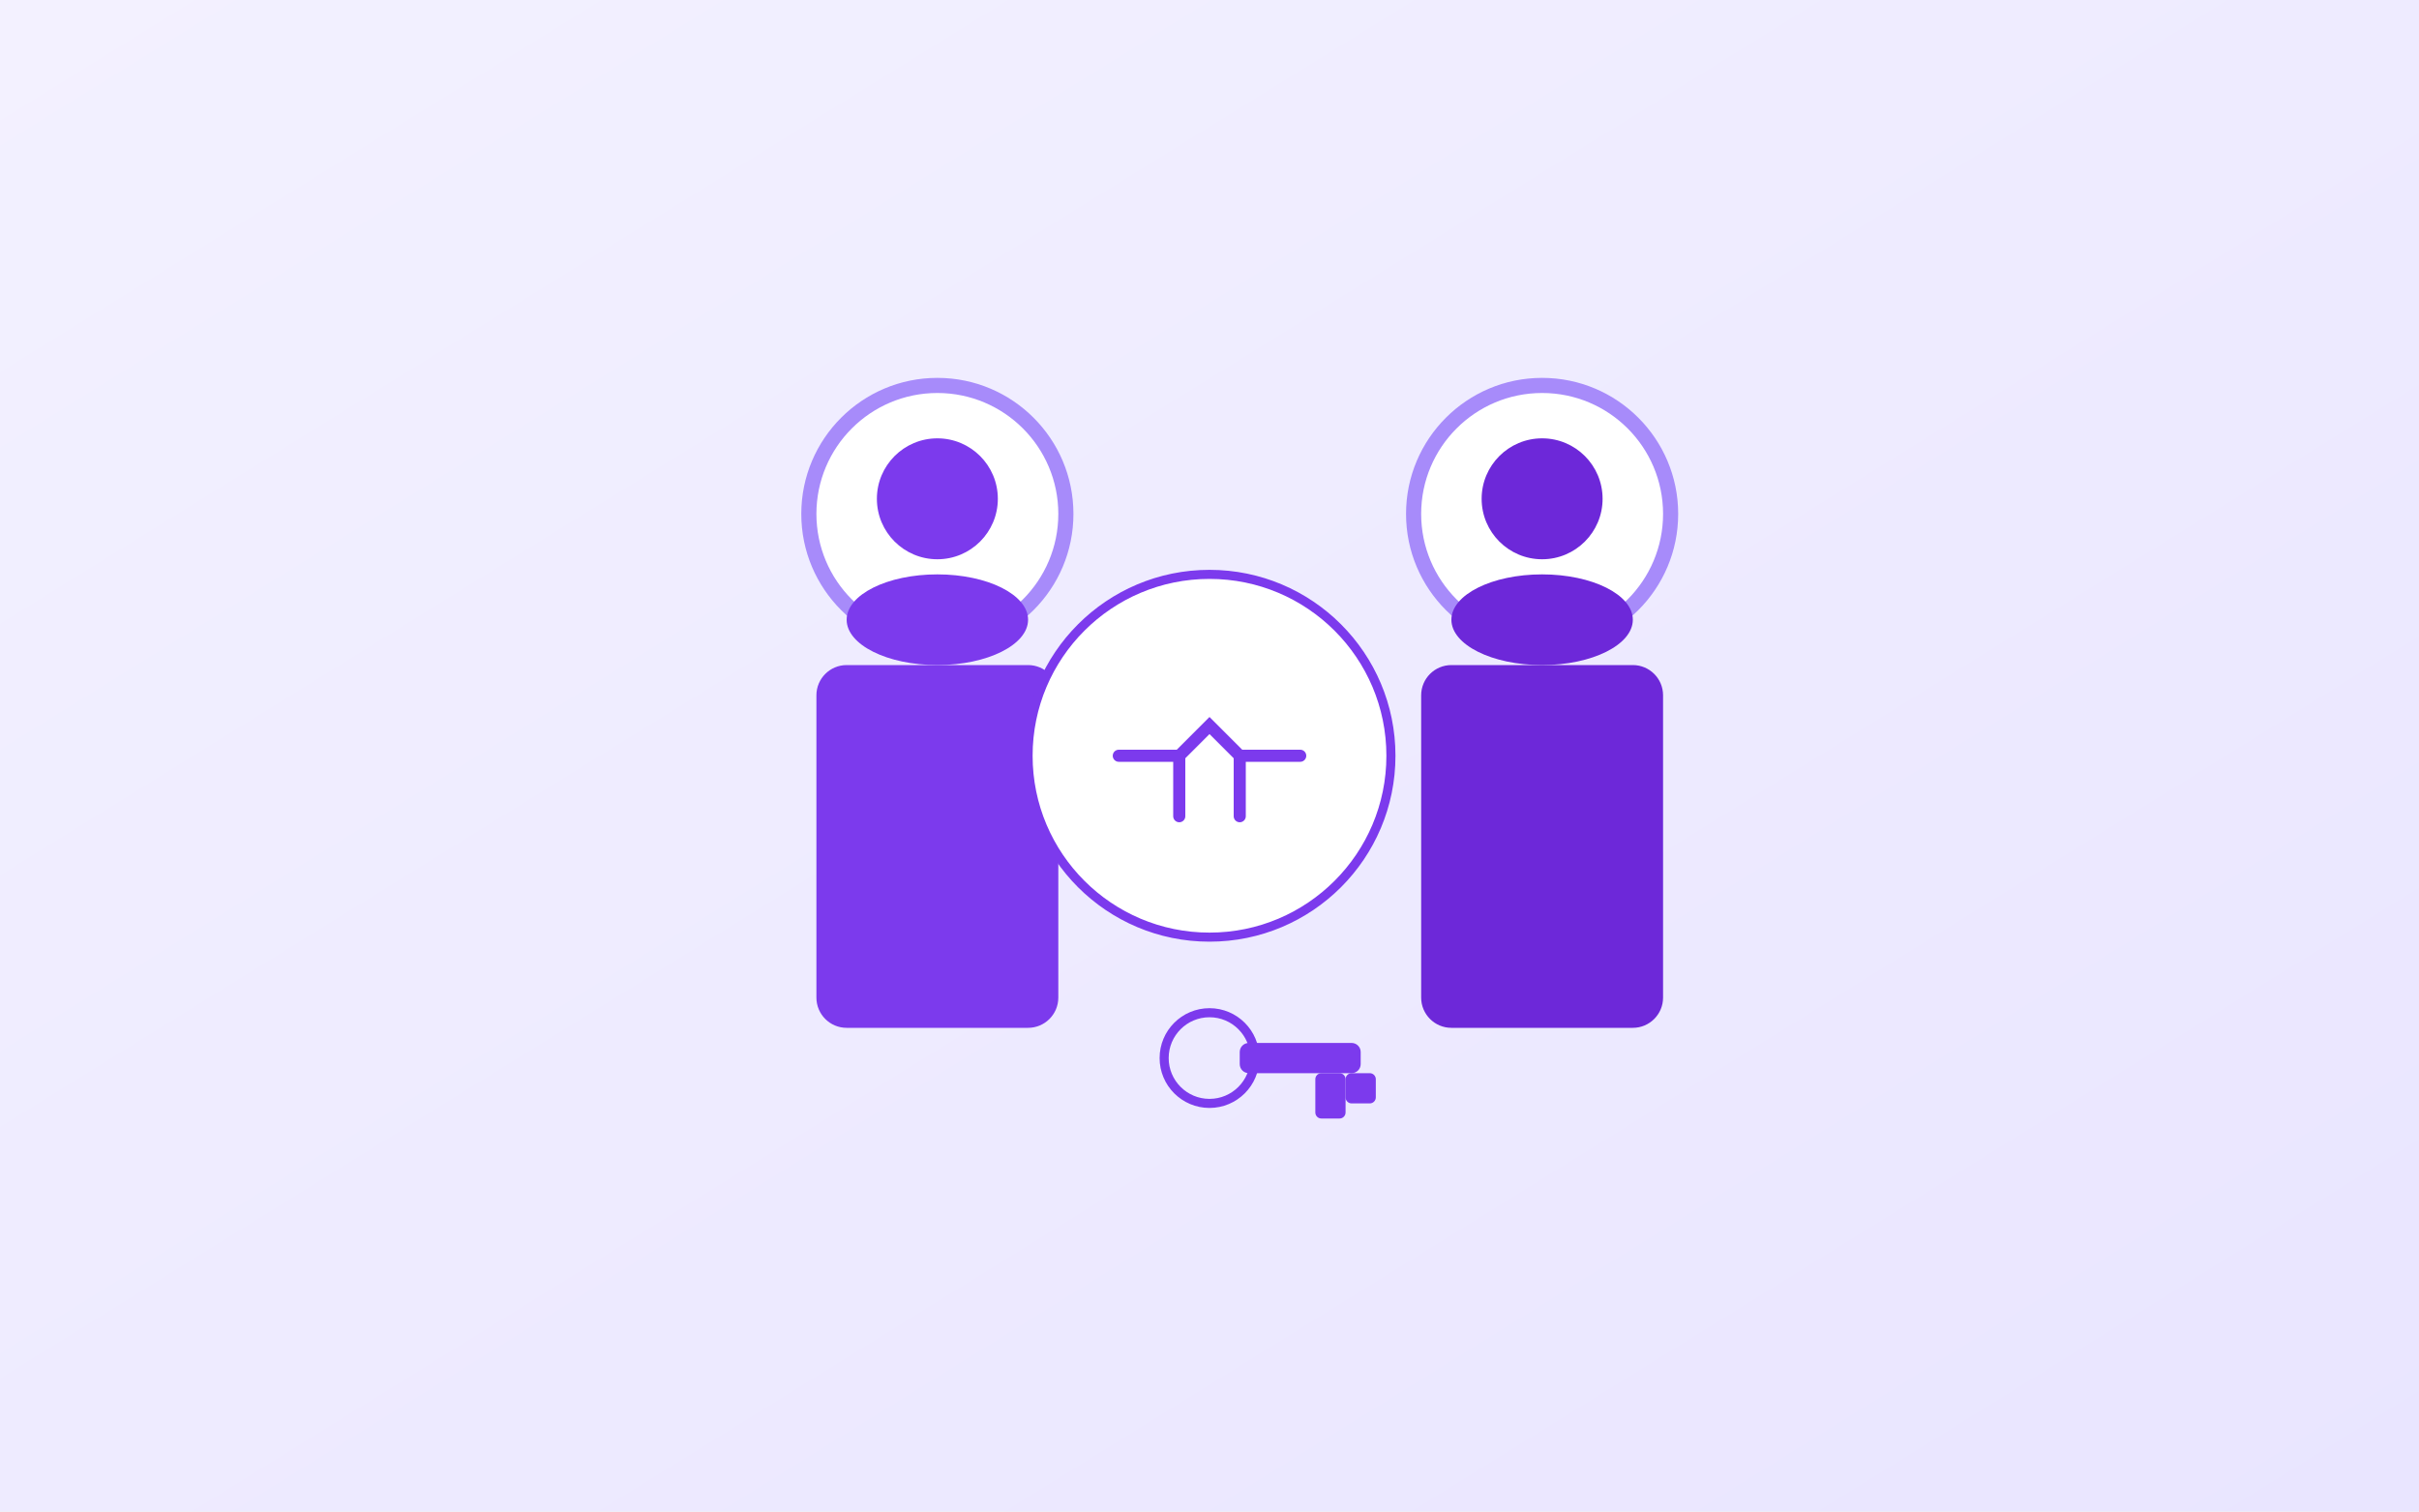
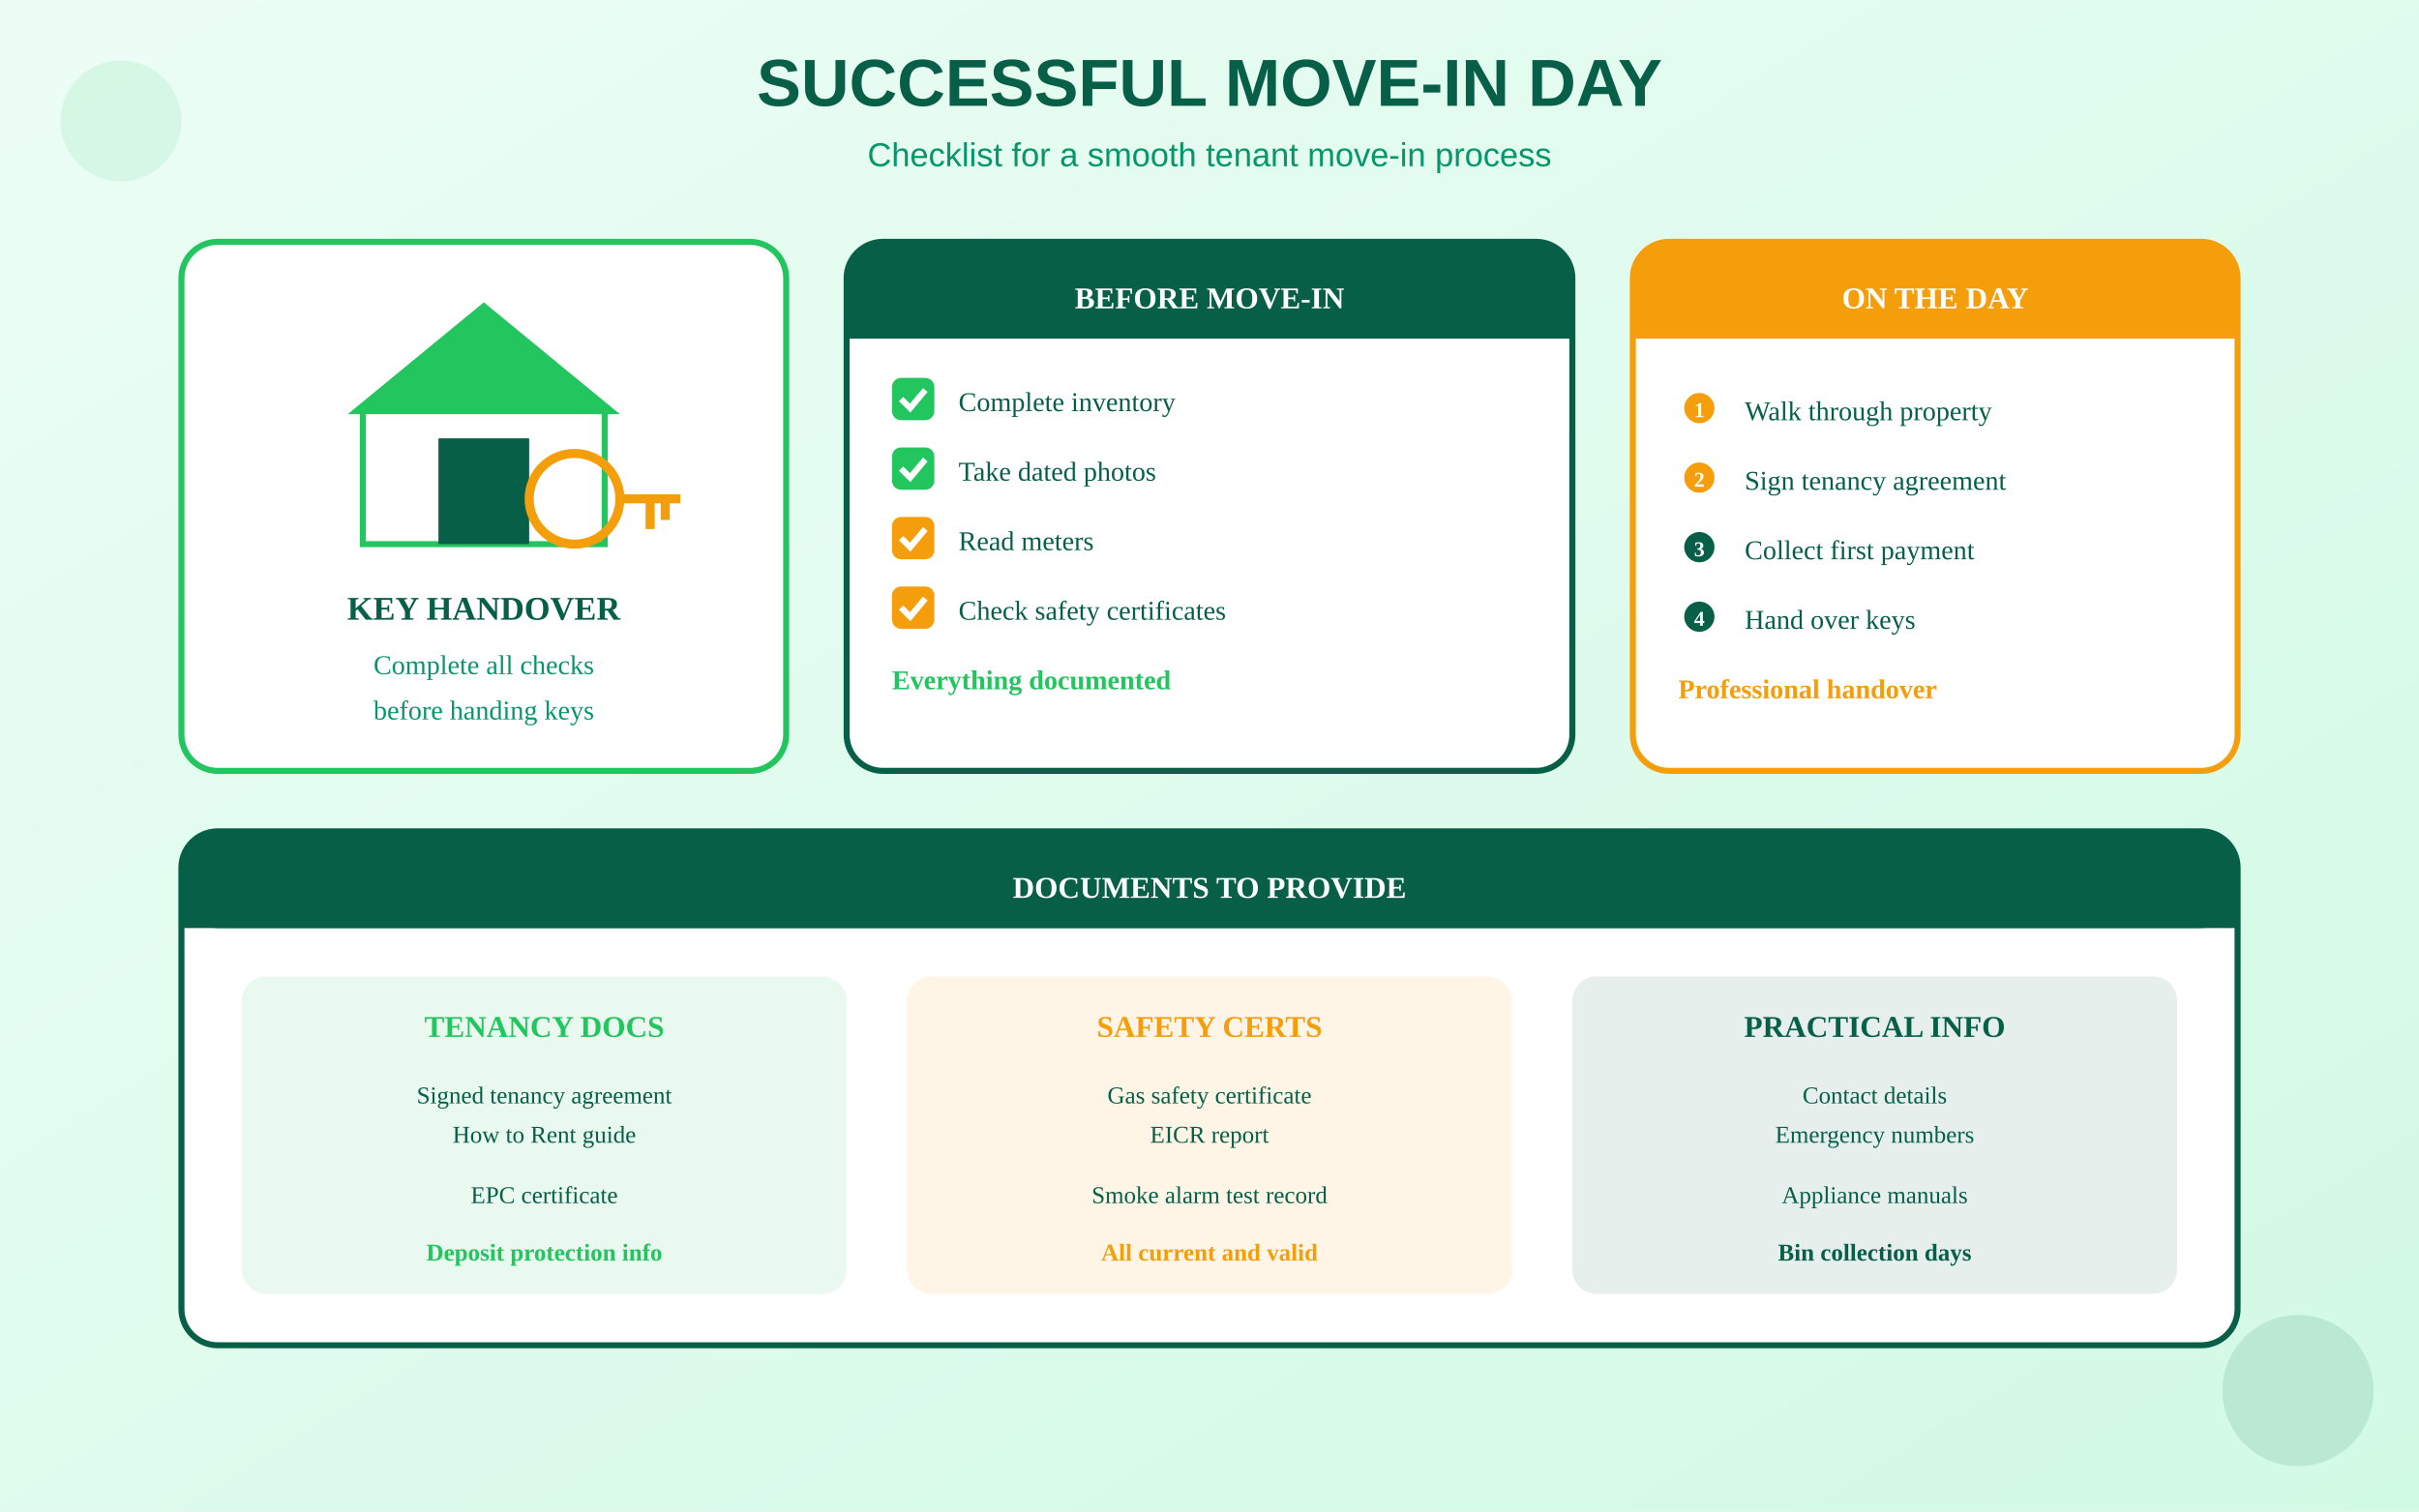
<svg xmlns="http://www.w3.org/2000/svg" viewBox="0 0 800 500">
  <defs>
    <linearGradient id="bgGrad" x1="0%" y1="0%" x2="100%" y2="100%">
-       <stop offset="0%" style="stop-color:#F3F1FF" />
-       <stop offset="100%" style="stop-color:#E9E5FF" />
+       <stop offset="0%" style="stop-color:#ECFDF5" />
+       <stop offset="100%" style="stop-color:#D1FAE5" />
    </linearGradient>
  </defs>
  <rect width="800" height="500" fill="url(#bgGrad)" />
-   <g transform="translate(250, 120)">
-     <circle cx="60" cy="50" r="45" fill="#A78BFA" />
-     <circle cx="60" cy="50" r="40" fill="white" />
-     <circle cx="60" cy="45" r="20" fill="#7C3AED" />
-     <ellipse cx="60" cy="85" rx="30" ry="15" fill="#7C3AED" />
-     <rect x="20" y="100" width="80" height="120" rx="10" fill="#7C3AED" />
+   <text x="400" y="35" text-anchor="middle" fill="#065F46" font-size="22" font-weight="bold" font-family="Arial">SUCCESSFUL MOVE-IN DAY</text>
+   <text x="400" y="55" text-anchor="middle" fill="#059669" font-size="11" font-family="Arial">Checklist for a smooth tenant move-in process</text>
+   <g transform="translate(60, 80)">
+     <rect x="0" y="0" width="200" height="175" rx="12" fill="white" stroke="#22C55E" stroke-width="2" />
+     <g transform="translate(45, 10)">
+       <polygon points="55,15 95,45 95,90 15,90 15,45" fill="white" stroke="#22C55E" stroke-width="2" />
+       <polygon points="55,10 100,47 10,47" fill="#22C55E" />
+       <rect x="40" y="55" width="30" height="35" fill="#065F46" />
+       <circle cx="85" cy="75" r="15" fill="none" stroke="#F59E0B" stroke-width="3" />
+       <line x1="100" y1="75" x2="120" y2="75" stroke="#F59E0B" stroke-width="3" />
+       <line x1="110" y1="75" x2="110" y2="85" stroke="#F59E0B" stroke-width="3" />
+       <line x1="115" y1="75" x2="115" y2="82" stroke="#F59E0B" stroke-width="3" />
+     </g>
+     <text x="100" y="125" text-anchor="middle" fill="#065F46" font-size="11" font-weight="bold">KEY HANDOVER</text>
+     <text x="100" y="143" text-anchor="middle" fill="#059669" font-size="9">Complete all checks</text>
+     <text x="100" y="158" text-anchor="middle" fill="#059669" font-size="9">before handing keys</text>
  </g>
-   <g transform="translate(350, 200)">
-     <circle cx="50" cy="50" r="60" fill="white" stroke="#7C3AED" stroke-width="3" />
-     <path d="M20 50 L40 50 L50 40 L60 50 L80 50" stroke="#7C3AED" stroke-width="4" fill="none" stroke-linecap="round" />
-     <path d="M40 50 L40 70 M60 50 L60 70" stroke="#7C3AED" stroke-width="4" stroke-linecap="round" />
+   <g transform="translate(280, 80)">
+     <rect x="0" y="0" width="240" height="175" rx="12" fill="white" stroke="#065F46" stroke-width="2" />
+     <rect x="0" y="0" width="240" height="32" rx="12" fill="#065F46" />
+     <rect x="0" y="20" width="240" height="12" fill="#065F46" />
+     <text x="120" y="22" text-anchor="middle" fill="white" font-size="10" font-weight="bold">BEFORE MOVE-IN</text>
+     <g transform="translate(15, 45)">
+       <rect x="0" y="0" width="14" height="14" rx="3" fill="#22C55E" />
+       <path d="M3 7 L6 10 L11 4" stroke="white" stroke-width="2" fill="none" />
+       <text x="22" y="11" fill="#065F46" font-size="9">Complete inventory</text>
+     </g>
+     <g transform="translate(15, 68)">
+       <rect x="0" y="0" width="14" height="14" rx="3" fill="#22C55E" />
+       <path d="M3 7 L6 10 L11 4" stroke="white" stroke-width="2" fill="none" />
+       <text x="22" y="11" fill="#065F46" font-size="9">Take dated photos</text>
+     </g>
+     <g transform="translate(15, 91)">
+       <rect x="0" y="0" width="14" height="14" rx="3" fill="#F59E0B" />
+       <path d="M3 7 L6 10 L11 4" stroke="white" stroke-width="2" fill="none" />
+       <text x="22" y="11" fill="#065F46" font-size="9">Read meters</text>
+     </g>
+     <g transform="translate(15, 114)">
+       <rect x="0" y="0" width="14" height="14" rx="3" fill="#F59E0B" />
+       <path d="M3 7 L6 10 L11 4" stroke="white" stroke-width="2" fill="none" />
+       <text x="22" y="11" fill="#065F46" font-size="9">Check safety certificates</text>
+     </g>
+     <g transform="translate(15, 137)">
+       <text x="0" y="11" fill="#22C55E" font-size="9" font-weight="bold">Everything documented</text>
+     </g>
  </g>
-   <g transform="translate(450, 120)">
-     <circle cx="60" cy="50" r="45" fill="#A78BFA" />
-     <circle cx="60" cy="50" r="40" fill="white" />
-     <circle cx="60" cy="45" r="20" fill="#6D28D9" />
-     <ellipse cx="60" cy="85" rx="30" ry="15" fill="#6D28D9" />
-     <rect x="20" y="100" width="80" height="120" rx="10" fill="#6D28D9" />
+   <g transform="translate(540, 80)">
+     <rect x="0" y="0" width="200" height="175" rx="12" fill="white" stroke="#F59E0B" stroke-width="2" />
+     <rect x="0" y="0" width="200" height="32" rx="12" fill="#F59E0B" />
+     <rect x="0" y="20" width="200" height="12" fill="#F59E0B" />
+     <text x="100" y="22" text-anchor="middle" fill="white" font-size="10" font-weight="bold">ON THE DAY</text>
+     <g transform="translate(15, 48)">
+       <circle cx="7" cy="7" r="5" fill="#F59E0B" />
+       <text x="7" y="10" text-anchor="middle" fill="white" font-size="7" font-weight="bold">1</text>
+       <text x="22" y="11" fill="#065F46" font-size="9">Walk through property</text>
+     </g>
+     <g transform="translate(15, 71)">
+       <circle cx="7" cy="7" r="5" fill="#F59E0B" />
+       <text x="7" y="10" text-anchor="middle" fill="white" font-size="7" font-weight="bold">2</text>
+       <text x="22" y="11" fill="#065F46" font-size="9">Sign tenancy agreement</text>
+     </g>
+     <g transform="translate(15, 94)">
+       <circle cx="7" cy="7" r="5" fill="#065F46" />
+       <text x="7" y="10" text-anchor="middle" fill="white" font-size="7" font-weight="bold">3</text>
+       <text x="22" y="11" fill="#065F46" font-size="9">Collect first payment</text>
+     </g>
+     <g transform="translate(15, 117)">
+       <circle cx="7" cy="7" r="5" fill="#065F46" />
+       <text x="7" y="10" text-anchor="middle" fill="white" font-size="7" font-weight="bold">4</text>
+       <text x="22" y="11" fill="#065F46" font-size="9">Hand over keys</text>
+     </g>
+     <g transform="translate(15, 140)">
+       <text x="0" y="11" fill="#F59E0B" font-size="9" font-weight="bold">Professional handover</text>
+     </g>
  </g>
-   <g transform="translate(380, 330)">
-     <circle cx="20" cy="20" r="15" fill="none" stroke="#7C3AED" stroke-width="3" />
-     <rect x="30" y="15" width="40" height="10" rx="3" fill="#7C3AED" />
-     <rect x="55" y="25" width="10" height="15" rx="2" fill="#7C3AED" />
-     <rect x="65" y="25" width="10" height="10" rx="2" fill="#7C3AED" />
+   <g transform="translate(60, 275)">
+     <rect x="0" y="0" width="680" height="170" rx="12" fill="white" stroke="#065F46" stroke-width="2" />
+     <rect x="0" y="0" width="680" height="32" rx="12" fill="#065F46" />
+     <rect x="0" y="20" width="680" height="12" fill="#065F46" />
+     <text x="340" y="22" text-anchor="middle" fill="white" font-size="10" font-weight="bold">DOCUMENTS TO PROVIDE</text>
+     <g transform="translate(20, 48)">
+       <rect x="0" y="0" width="200" height="105" rx="8" fill="#22C55E" opacity="0.1" />
+       <text x="100" y="20" text-anchor="middle" fill="#22C55E" font-size="10" font-weight="bold">TENANCY DOCS</text>
+       <text x="100" y="42" text-anchor="middle" fill="#065F46" font-size="8">Signed tenancy agreement</text>
+       <text x="100" y="55" text-anchor="middle" fill="#065F46" font-size="8">How to Rent guide</text>
+       <text x="100" y="75" text-anchor="middle" fill="#065F46" font-size="8">EPC certificate</text>
+       <text x="100" y="94" text-anchor="middle" fill="#22C55E" font-size="8" font-weight="bold">Deposit protection info</text>
+     </g>
+     <g transform="translate(240, 48)">
+       <rect x="0" y="0" width="200" height="105" rx="8" fill="#F59E0B" opacity="0.1" />
+       <text x="100" y="20" text-anchor="middle" fill="#F59E0B" font-size="10" font-weight="bold">SAFETY CERTS</text>
+       <text x="100" y="42" text-anchor="middle" fill="#065F46" font-size="8">Gas safety certificate</text>
+       <text x="100" y="55" text-anchor="middle" fill="#065F46" font-size="8">EICR report</text>
+       <text x="100" y="75" text-anchor="middle" fill="#065F46" font-size="8">Smoke alarm test record</text>
+       <text x="100" y="94" text-anchor="middle" fill="#F59E0B" font-size="8" font-weight="bold">All current and valid</text>
+     </g>
+     <g transform="translate(460, 48)">
+       <rect x="0" y="0" width="200" height="105" rx="8" fill="#065F46" opacity="0.1" />
+       <text x="100" y="20" text-anchor="middle" fill="#065F46" font-size="10" font-weight="bold">PRACTICAL INFO</text>
+       <text x="100" y="42" text-anchor="middle" fill="#065F46" font-size="8">Contact details</text>
+       <text x="100" y="55" text-anchor="middle" fill="#065F46" font-size="8">Emergency numbers</text>
+       <text x="100" y="75" text-anchor="middle" fill="#065F46" font-size="8">Appliance manuals</text>
+       <text x="100" y="94" text-anchor="middle" fill="#065F46" font-size="8" font-weight="bold">Bin collection days</text>
+     </g>
  </g>
+   <circle cx="40" cy="40" r="20" fill="#22C55E" opacity="0.1" />
+   <circle cx="760" cy="460" r="25" fill="#065F46" opacity="0.12" />
</svg>
